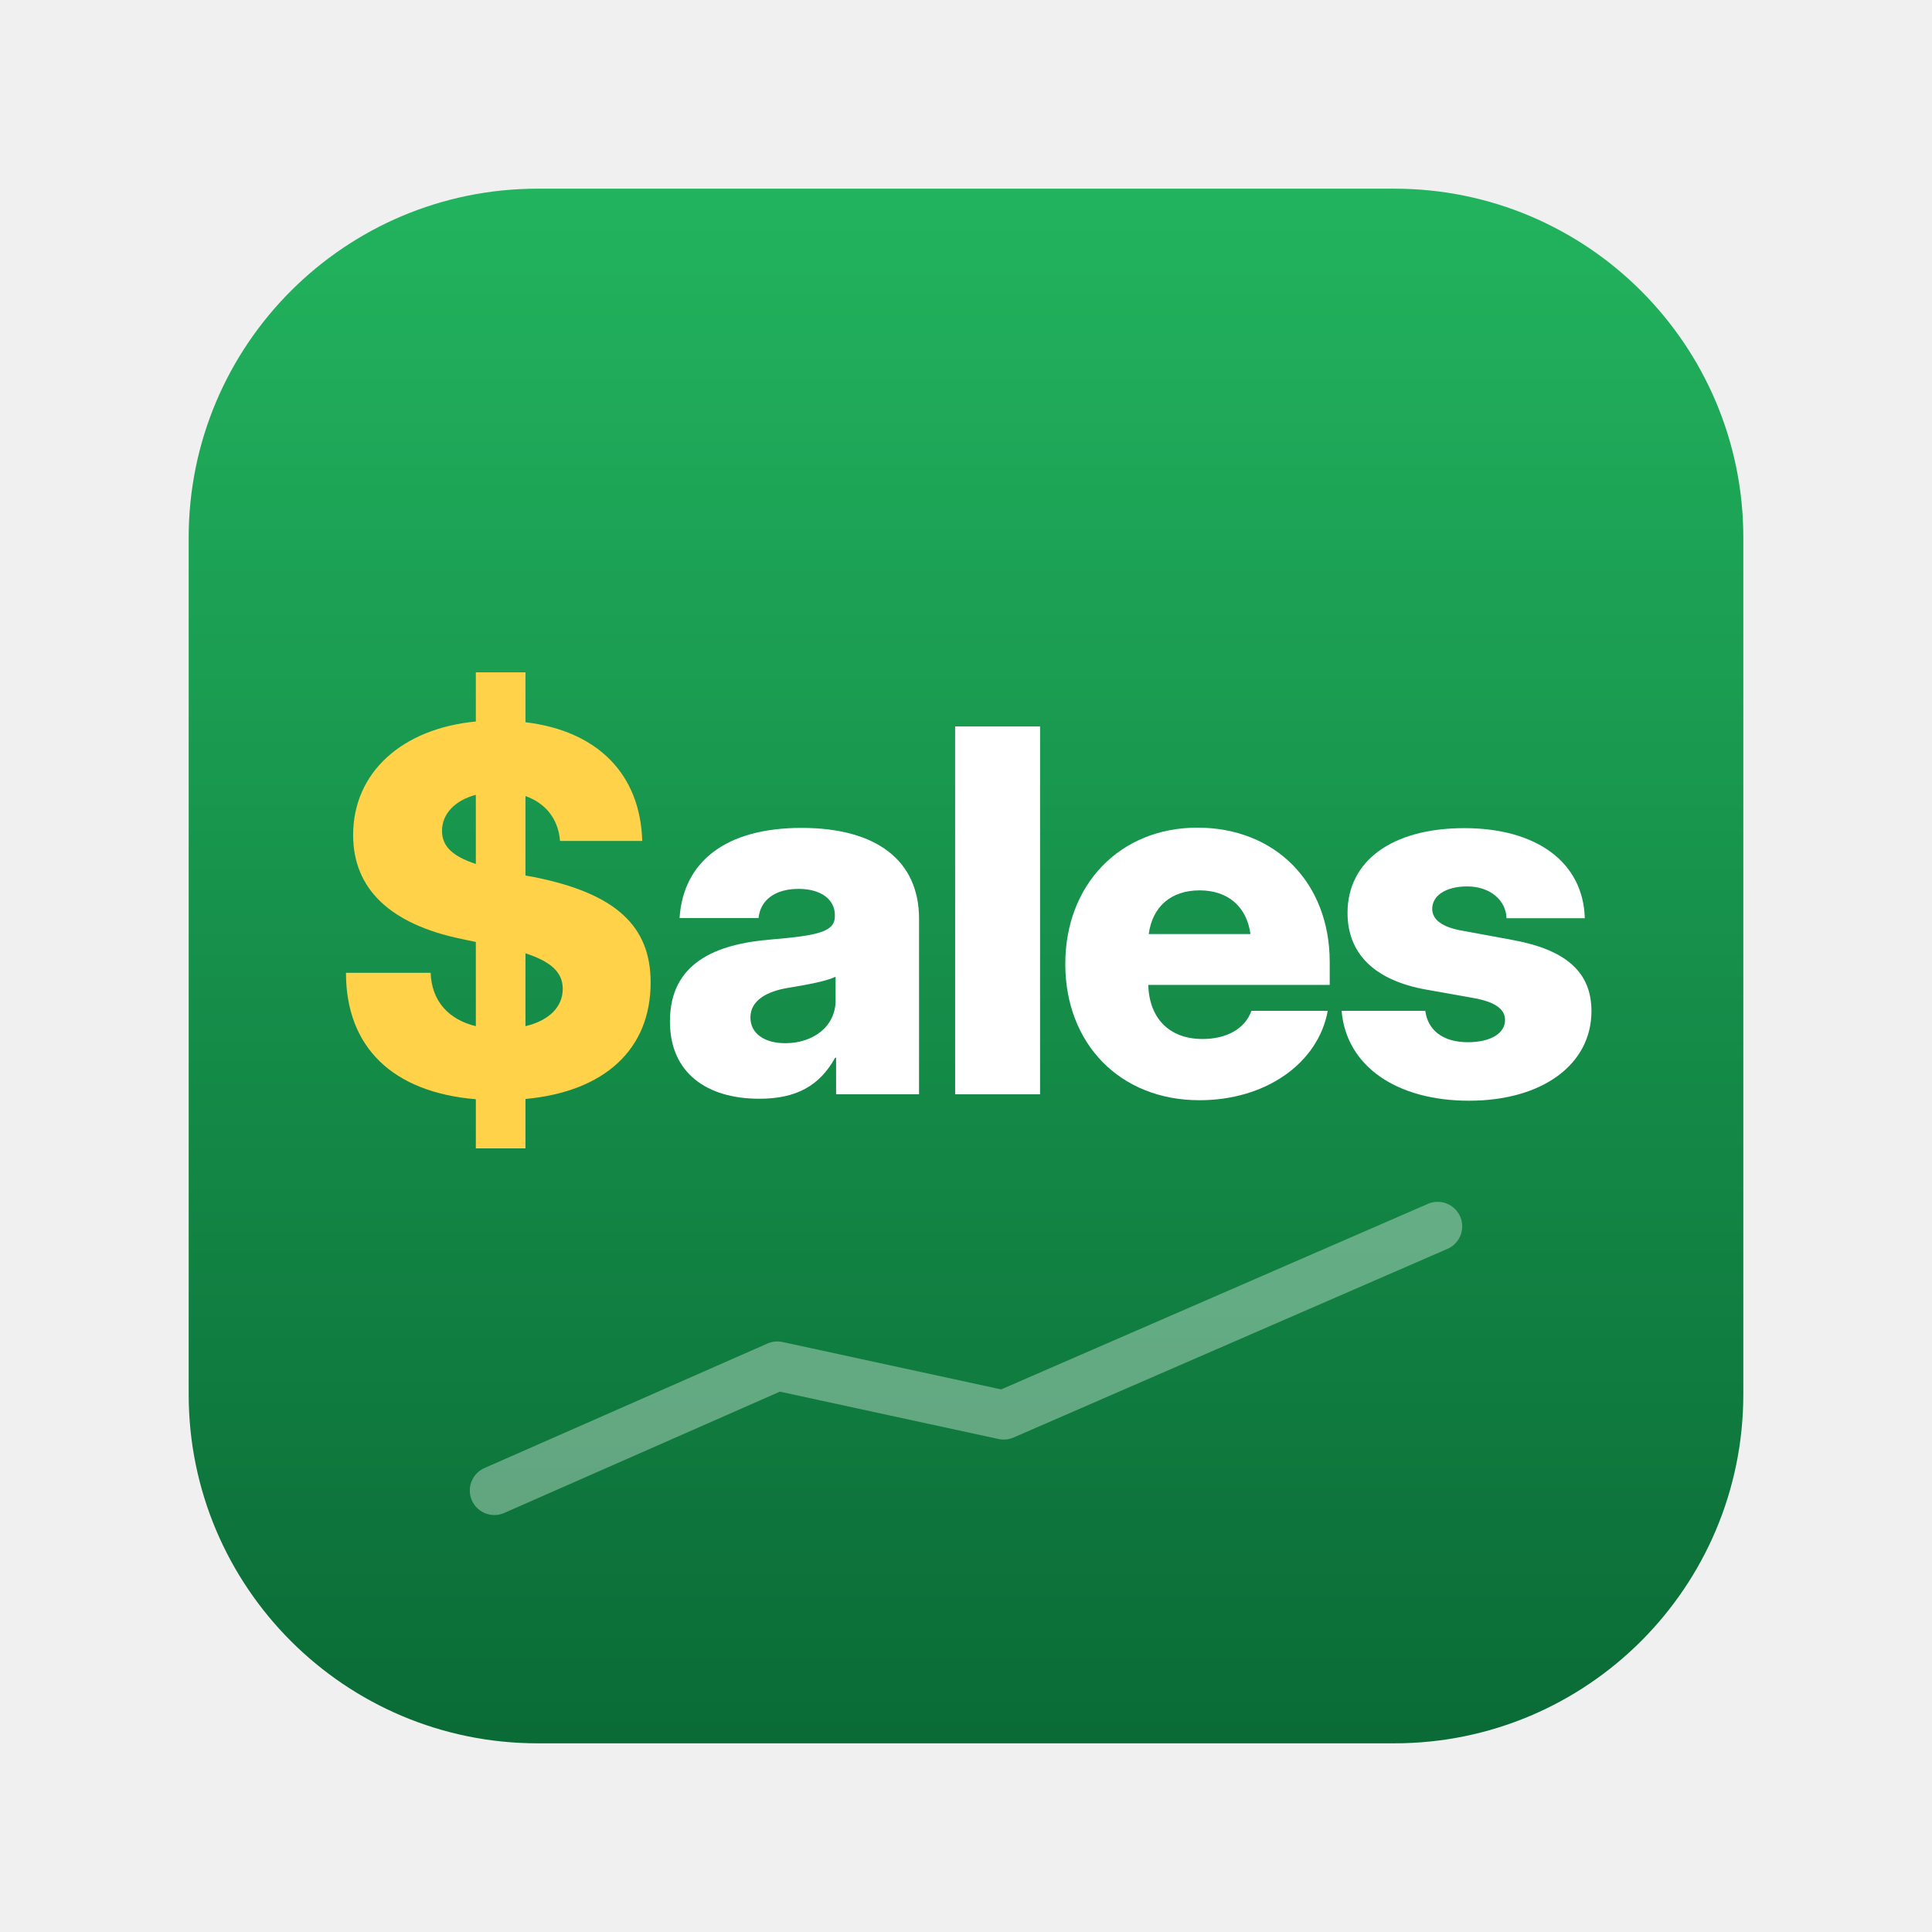
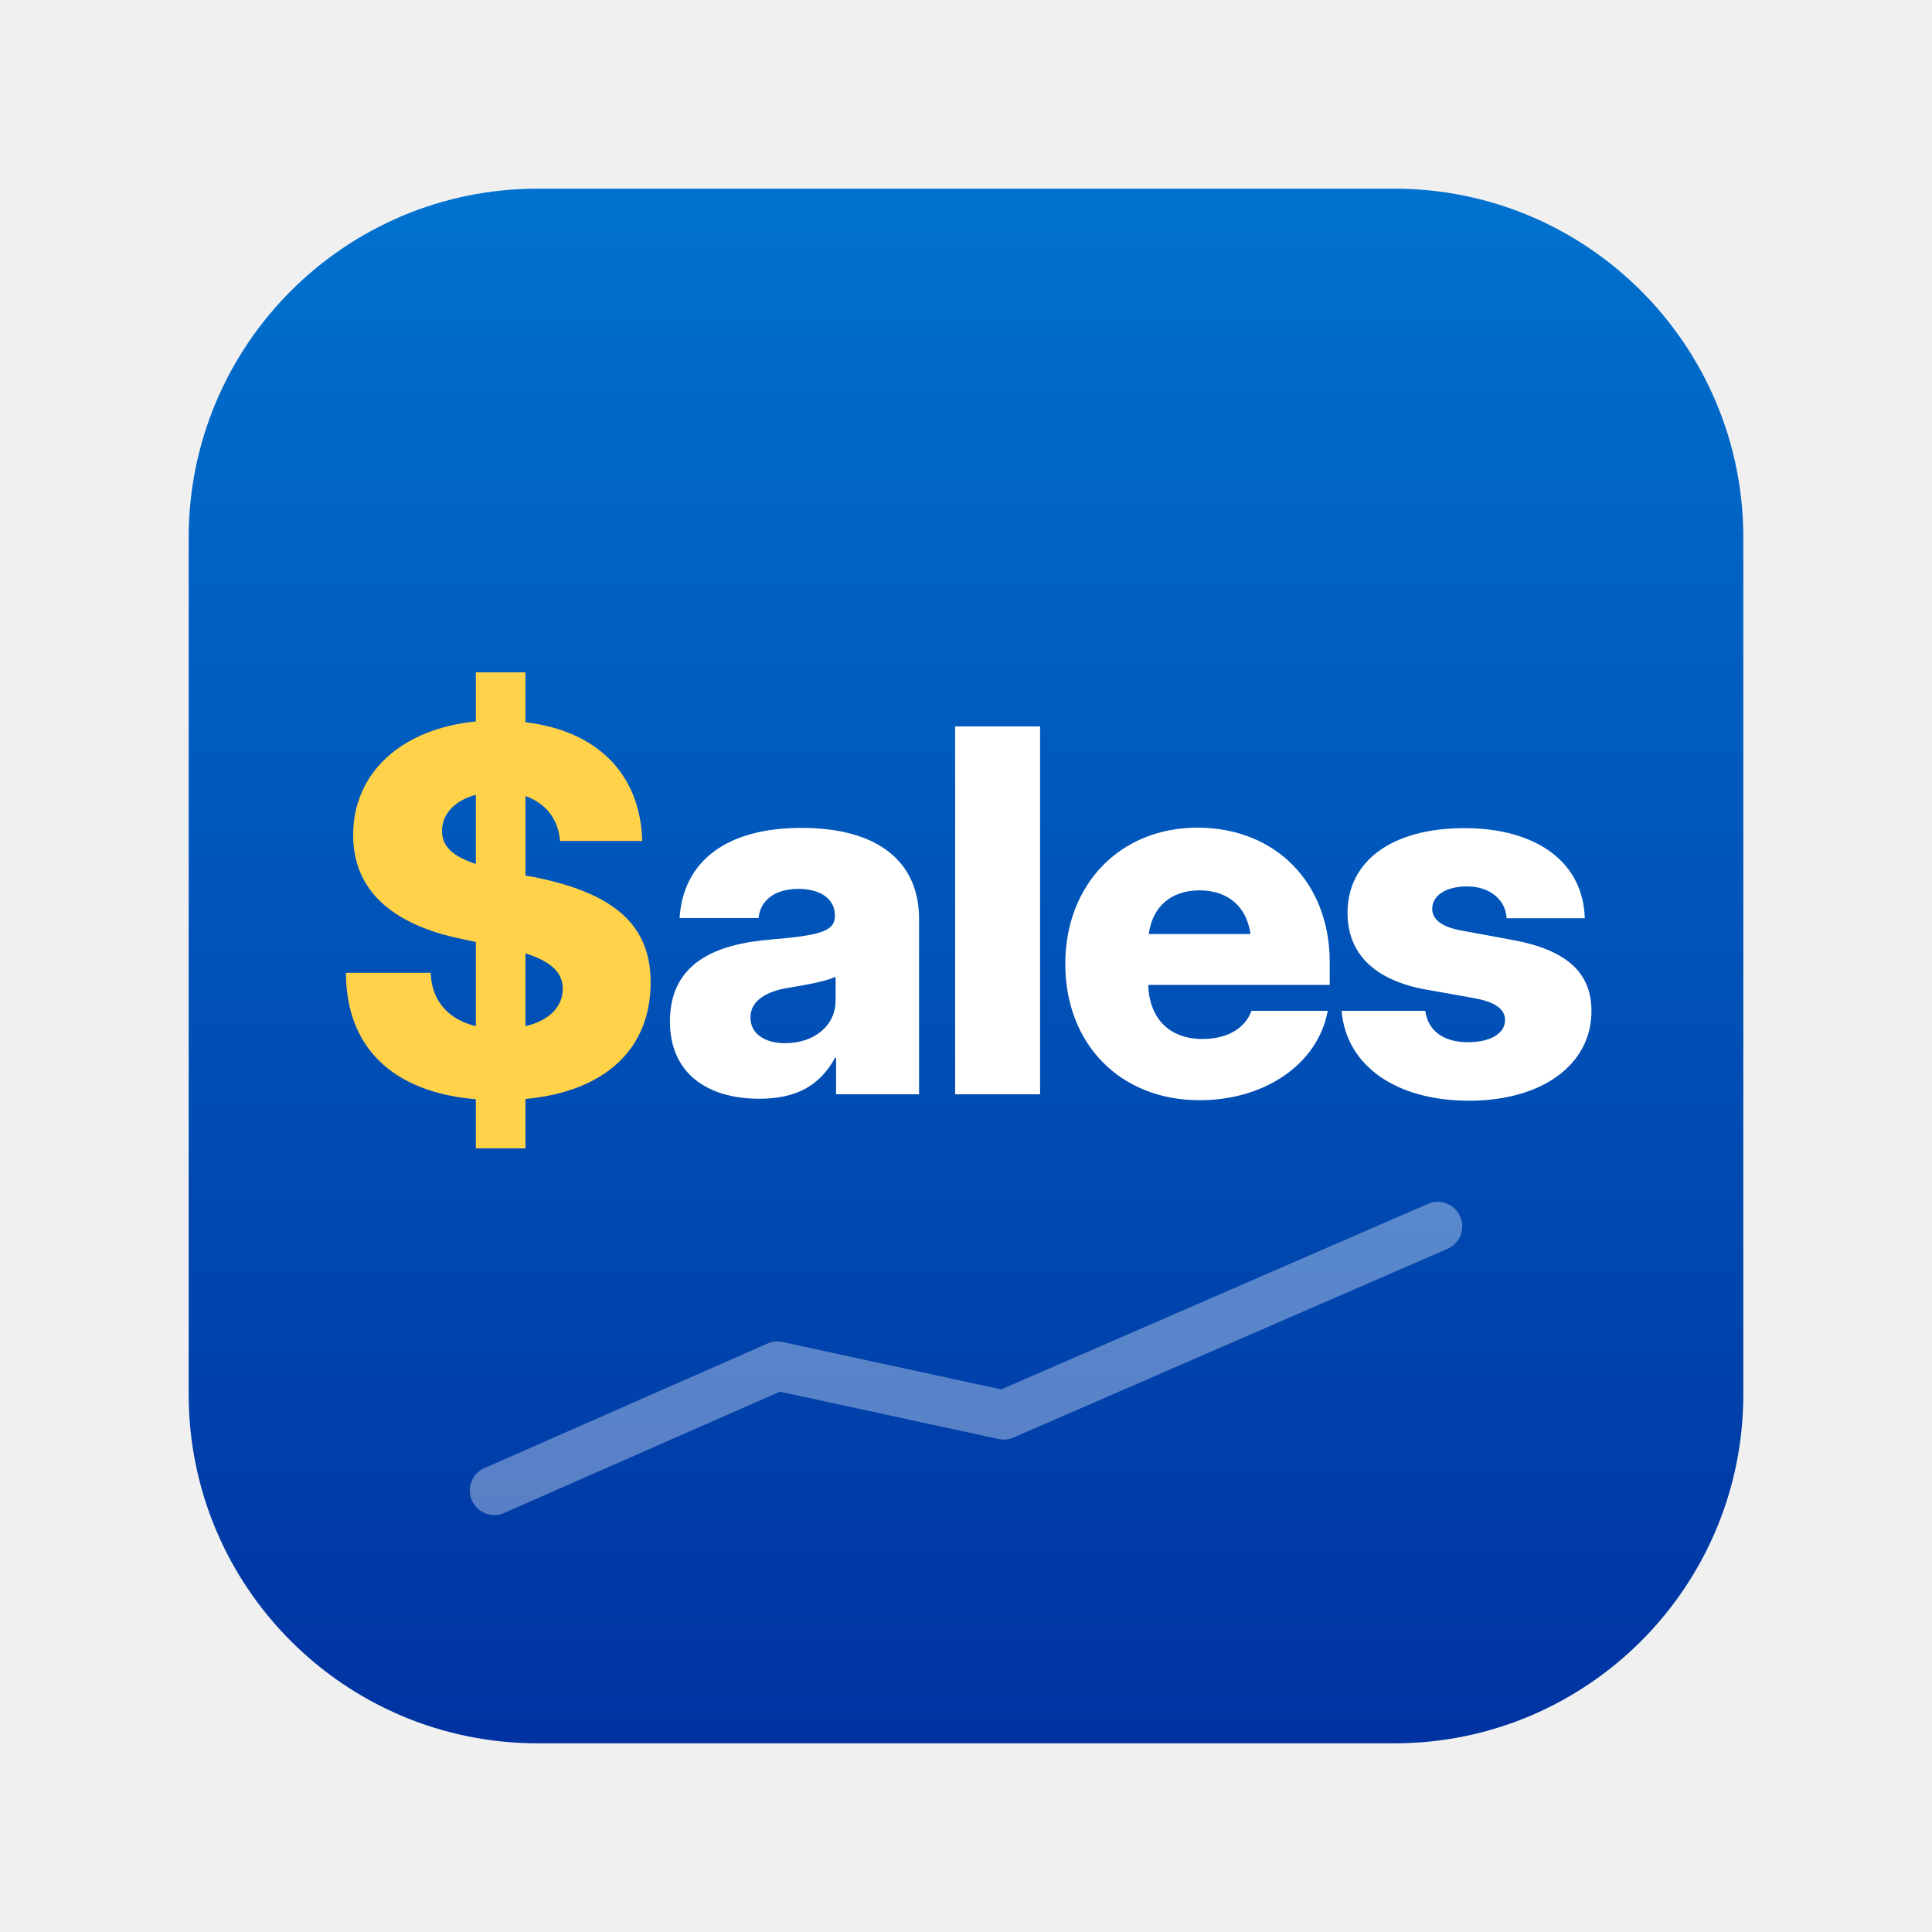
<svg xmlns="http://www.w3.org/2000/svg" viewBox="0 0 1024 1024" width="1024" height="1024">
  <defs>
    <linearGradient id="g" x1="0" y1="0" x2="0" y2="1">
-       <stop offset="0" stop-color="#22B35E" />
-       <stop offset="1" stop-color="#0A6B36" />
+       <stop offset="0" stop-color="#0071CE" />
+       <stop offset="1" stop-color="#0033A1" />
    </linearGradient>
  </defs>
  <rect x="100" y="100" width="824" height="824" rx="185" fill="url(#g)" />
  <path d="M262 790 L412 724 L532 750 L762 650" fill="none" stroke="#FFFFFF" stroke-opacity=".35" stroke-width="26" stroke-linecap="round" stroke-linejoin="round" />
  <path fill="#FFD24A" d="M252.205 608.658H278.508V582.486C320.514 578.561 344.854 556.184 344.854 520.721C344.854 490.623 326.141 473.48 282.957 464.844L278.508 464.059V421.922C289.238 425.717 295.912 434.092 296.828 445.738H340.404C339.357 410.145 316.588 387.375 278.508 382.795V356.361H252.205V382.402C212.947 386.197 187.168 409.49 187.168 442.598C187.168 470.994 206.666 489.838 244.746 497.689L252.205 499.26V543.883C237.549 540.35 228.781 530.404 228.258 515.617H183.373C183.373 555.006 208.105 578.953 252.205 582.617ZM278.508 543.883V505.279C292.248 509.729 298.268 515.486 298.268 524.123C298.268 533.807 290.809 541.004 278.508 543.883ZM252.205 457.908C239.773 453.852 234.277 448.486 234.277 440.373C234.277 431.213 241.344 424.146 252.205 421.268Z" />
  <path fill="#FFFFFF" d="M402.451 582.355C421.949 582.355 434.381 575.551 442.625 560.633H443.148V580.0H487.117V486.959C487.117 456.469 465.002 438.803 424.828 438.803C384.785 438.803 362.146 456.6 360.184 486.566H402.059C402.975 477.145 410.695 471.125 423.258 471.125C435.166 471.125 442.494 476.752 442.494 484.996V485.65C442.494 493.895 433.465 495.857 408.732 497.951C379.289 500.307 355.08 510.383 355.08 541.396C355.08 568.877 374.84 582.355 402.451 582.355ZM416.191 552.912C405.199 552.912 397.74 547.809 397.74 539.303C397.74 530.273 406.377 525.301 418.416 523.469C429.539 521.637 438.045 519.936 442.887 517.711V530.273C442.887 543.883 431.24 552.912 416.191 552.912Z" />
  <path fill="#FFFFFF" d="M551.258 385.02H506.242V580.0H551.258Z" />
  <path fill="#FFFFFF" d="M635.812 583.141C670.752 583.141 698.625 563.643 703.729 535.77H663.293C660.021 544.93 650.6 550.688 637.383 550.688C619.586 550.688 609.117 539.564 608.594 522.029H704.775V509.859C704.775 467.984 676.117 438.672 634.635 438.672C593.676 438.672 564.625 468.77 564.625 510.906C564.625 553.043 593.414 583.141 635.812 583.141ZM608.855 495.072C610.818 480.547 620.633 471.91 635.812 471.91C650.861 471.91 660.807 480.547 662.77 495.072Z" />
  <path fill="#FFFFFF" d="M778.6 583.402C817.334 583.402 843.506 564.297 843.506 535.9C843.506 515.355 830.158 503.447 801.762 498.213L774.02 493.109C764.467 491.277 759.102 487.482 759.102 481.725C759.102 474.92 765.906 469.816 777.684 469.816C789.592 469.816 798.229 477.014 798.49 486.697H839.973C839.188 457.254 814.717 438.934 776.113 438.934C737.641 438.934 714.217 456.469 714.217 483.818C714.217 505.672 728.742 519.674 755.961 524.516L780.955 528.965C791.947 530.928 797.705 534.592 797.705 540.611C797.705 547.547 790.377 552.389 777.945 552.389C764.729 552.389 756.746 545.977 755.438 535.77H711.076C713.562 565.213 740.389 583.402 778.6 583.402Z" />
</svg>
